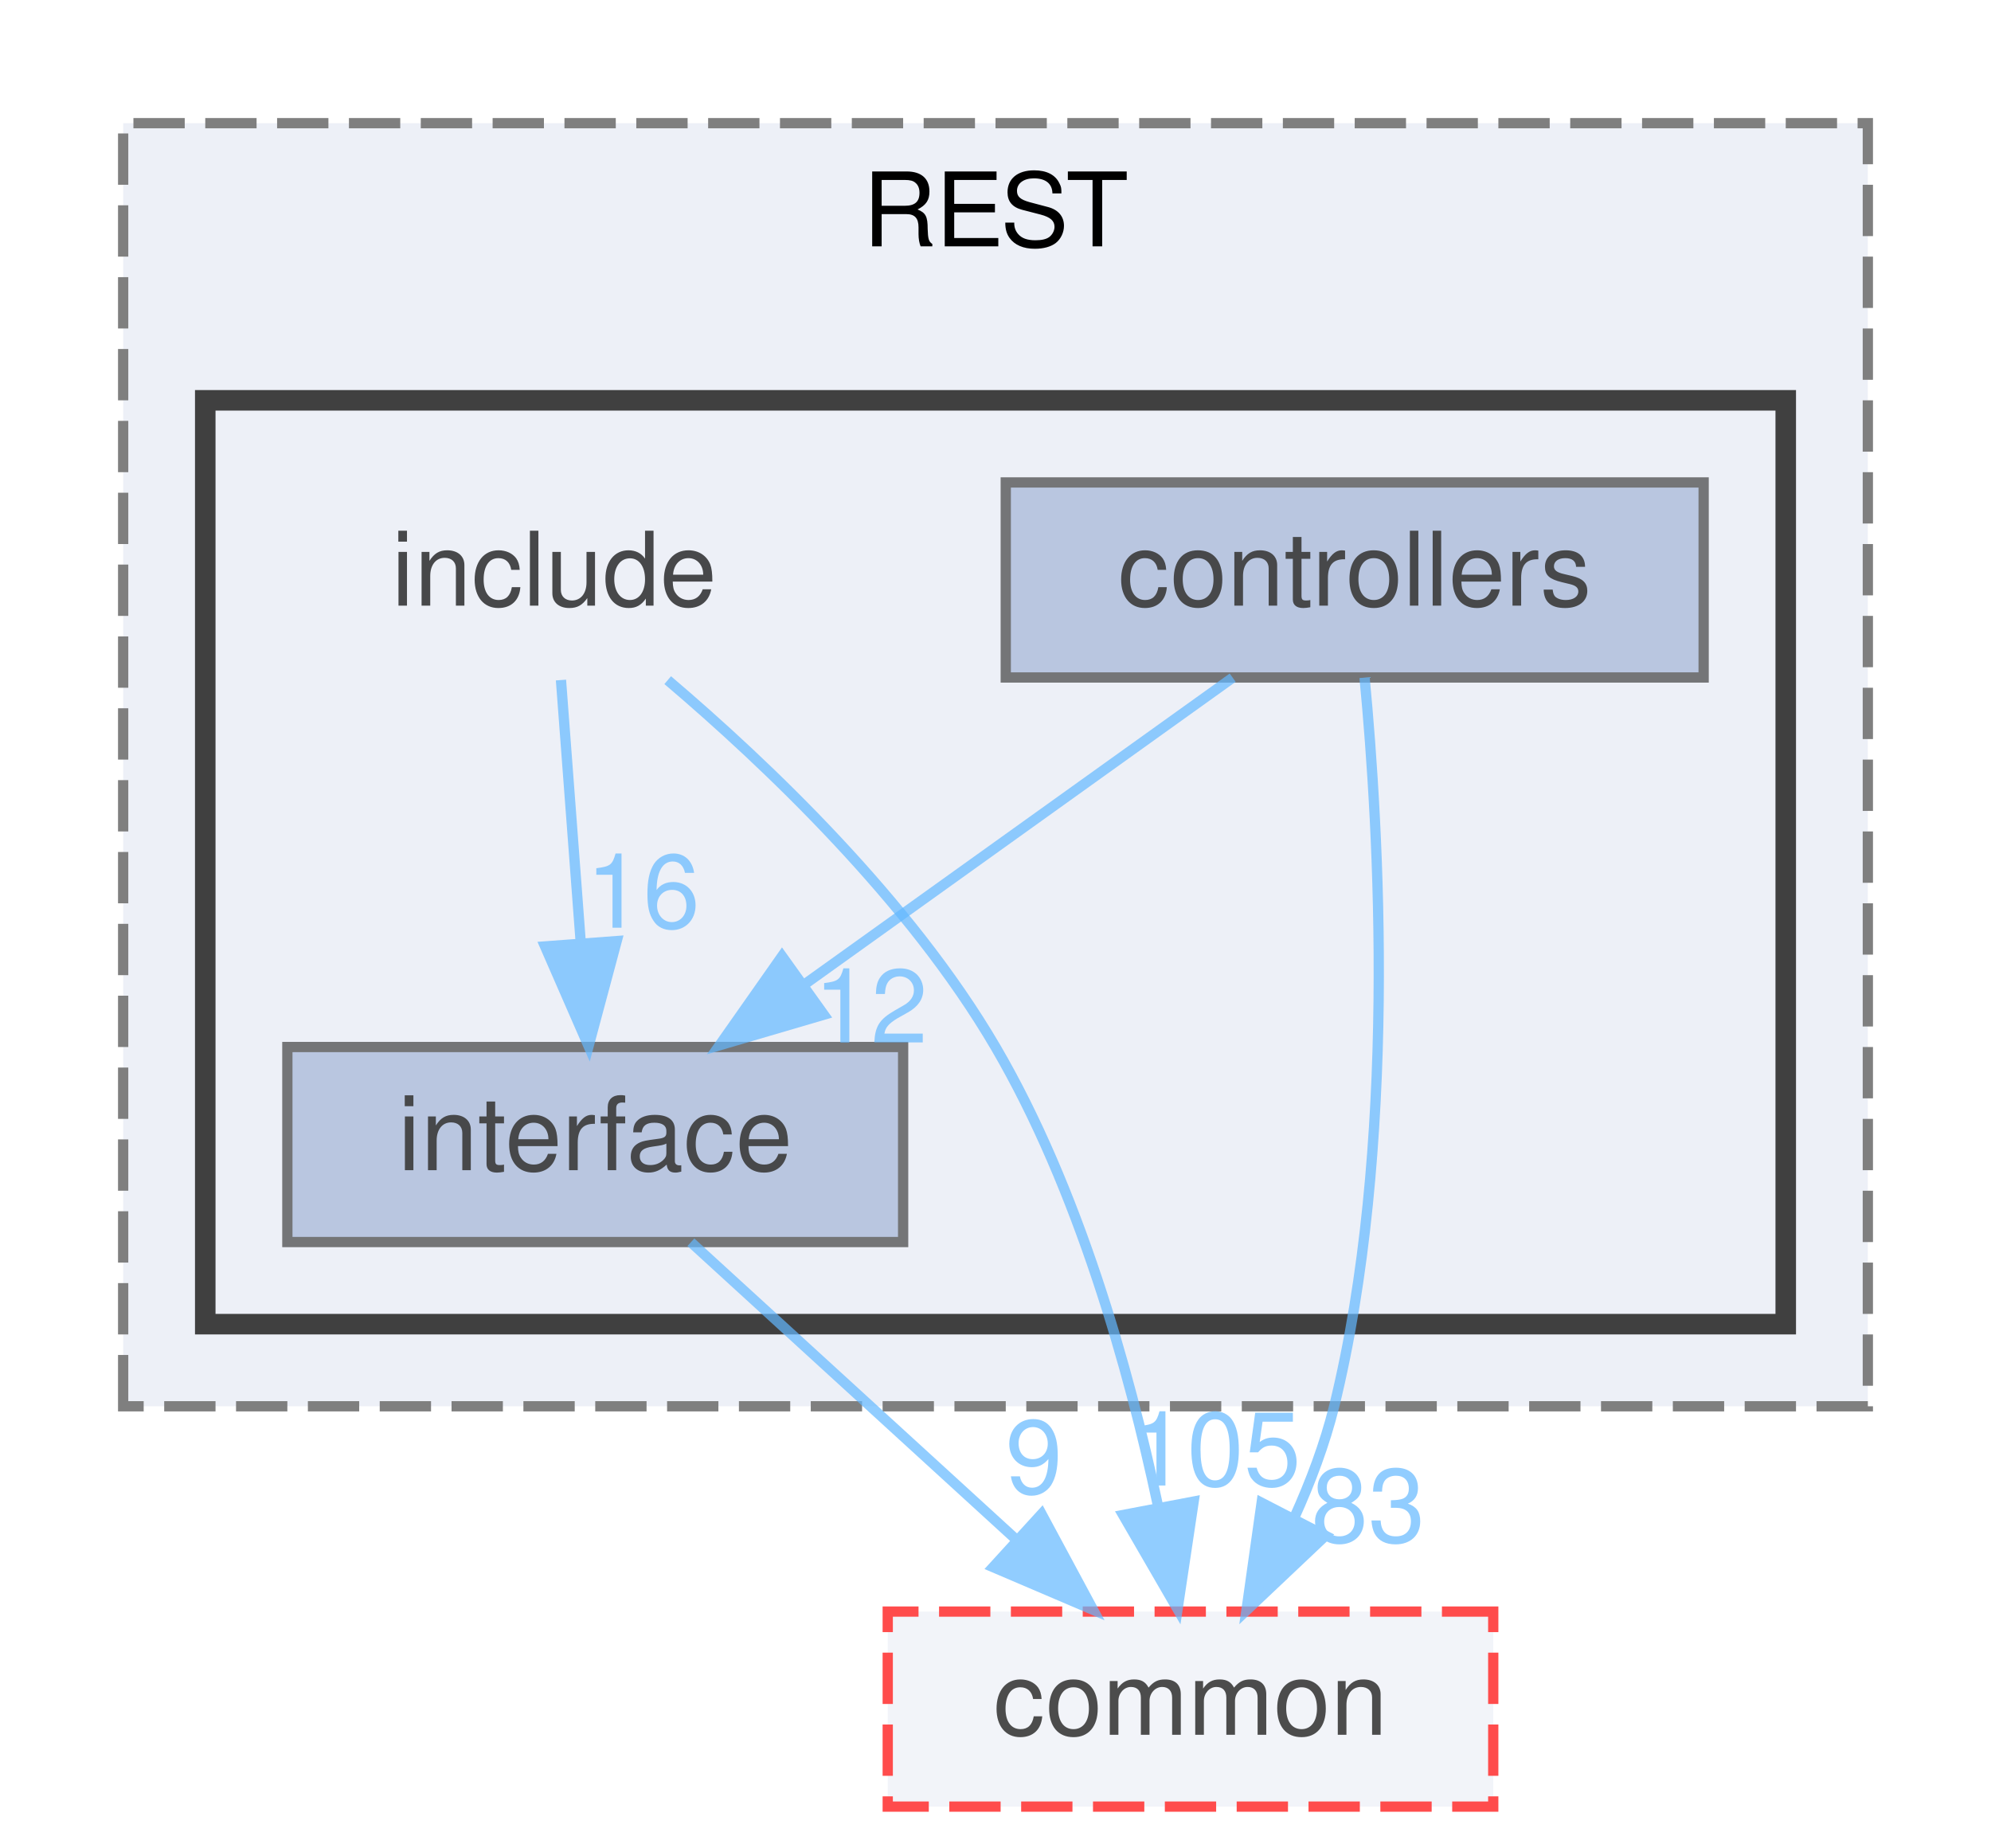
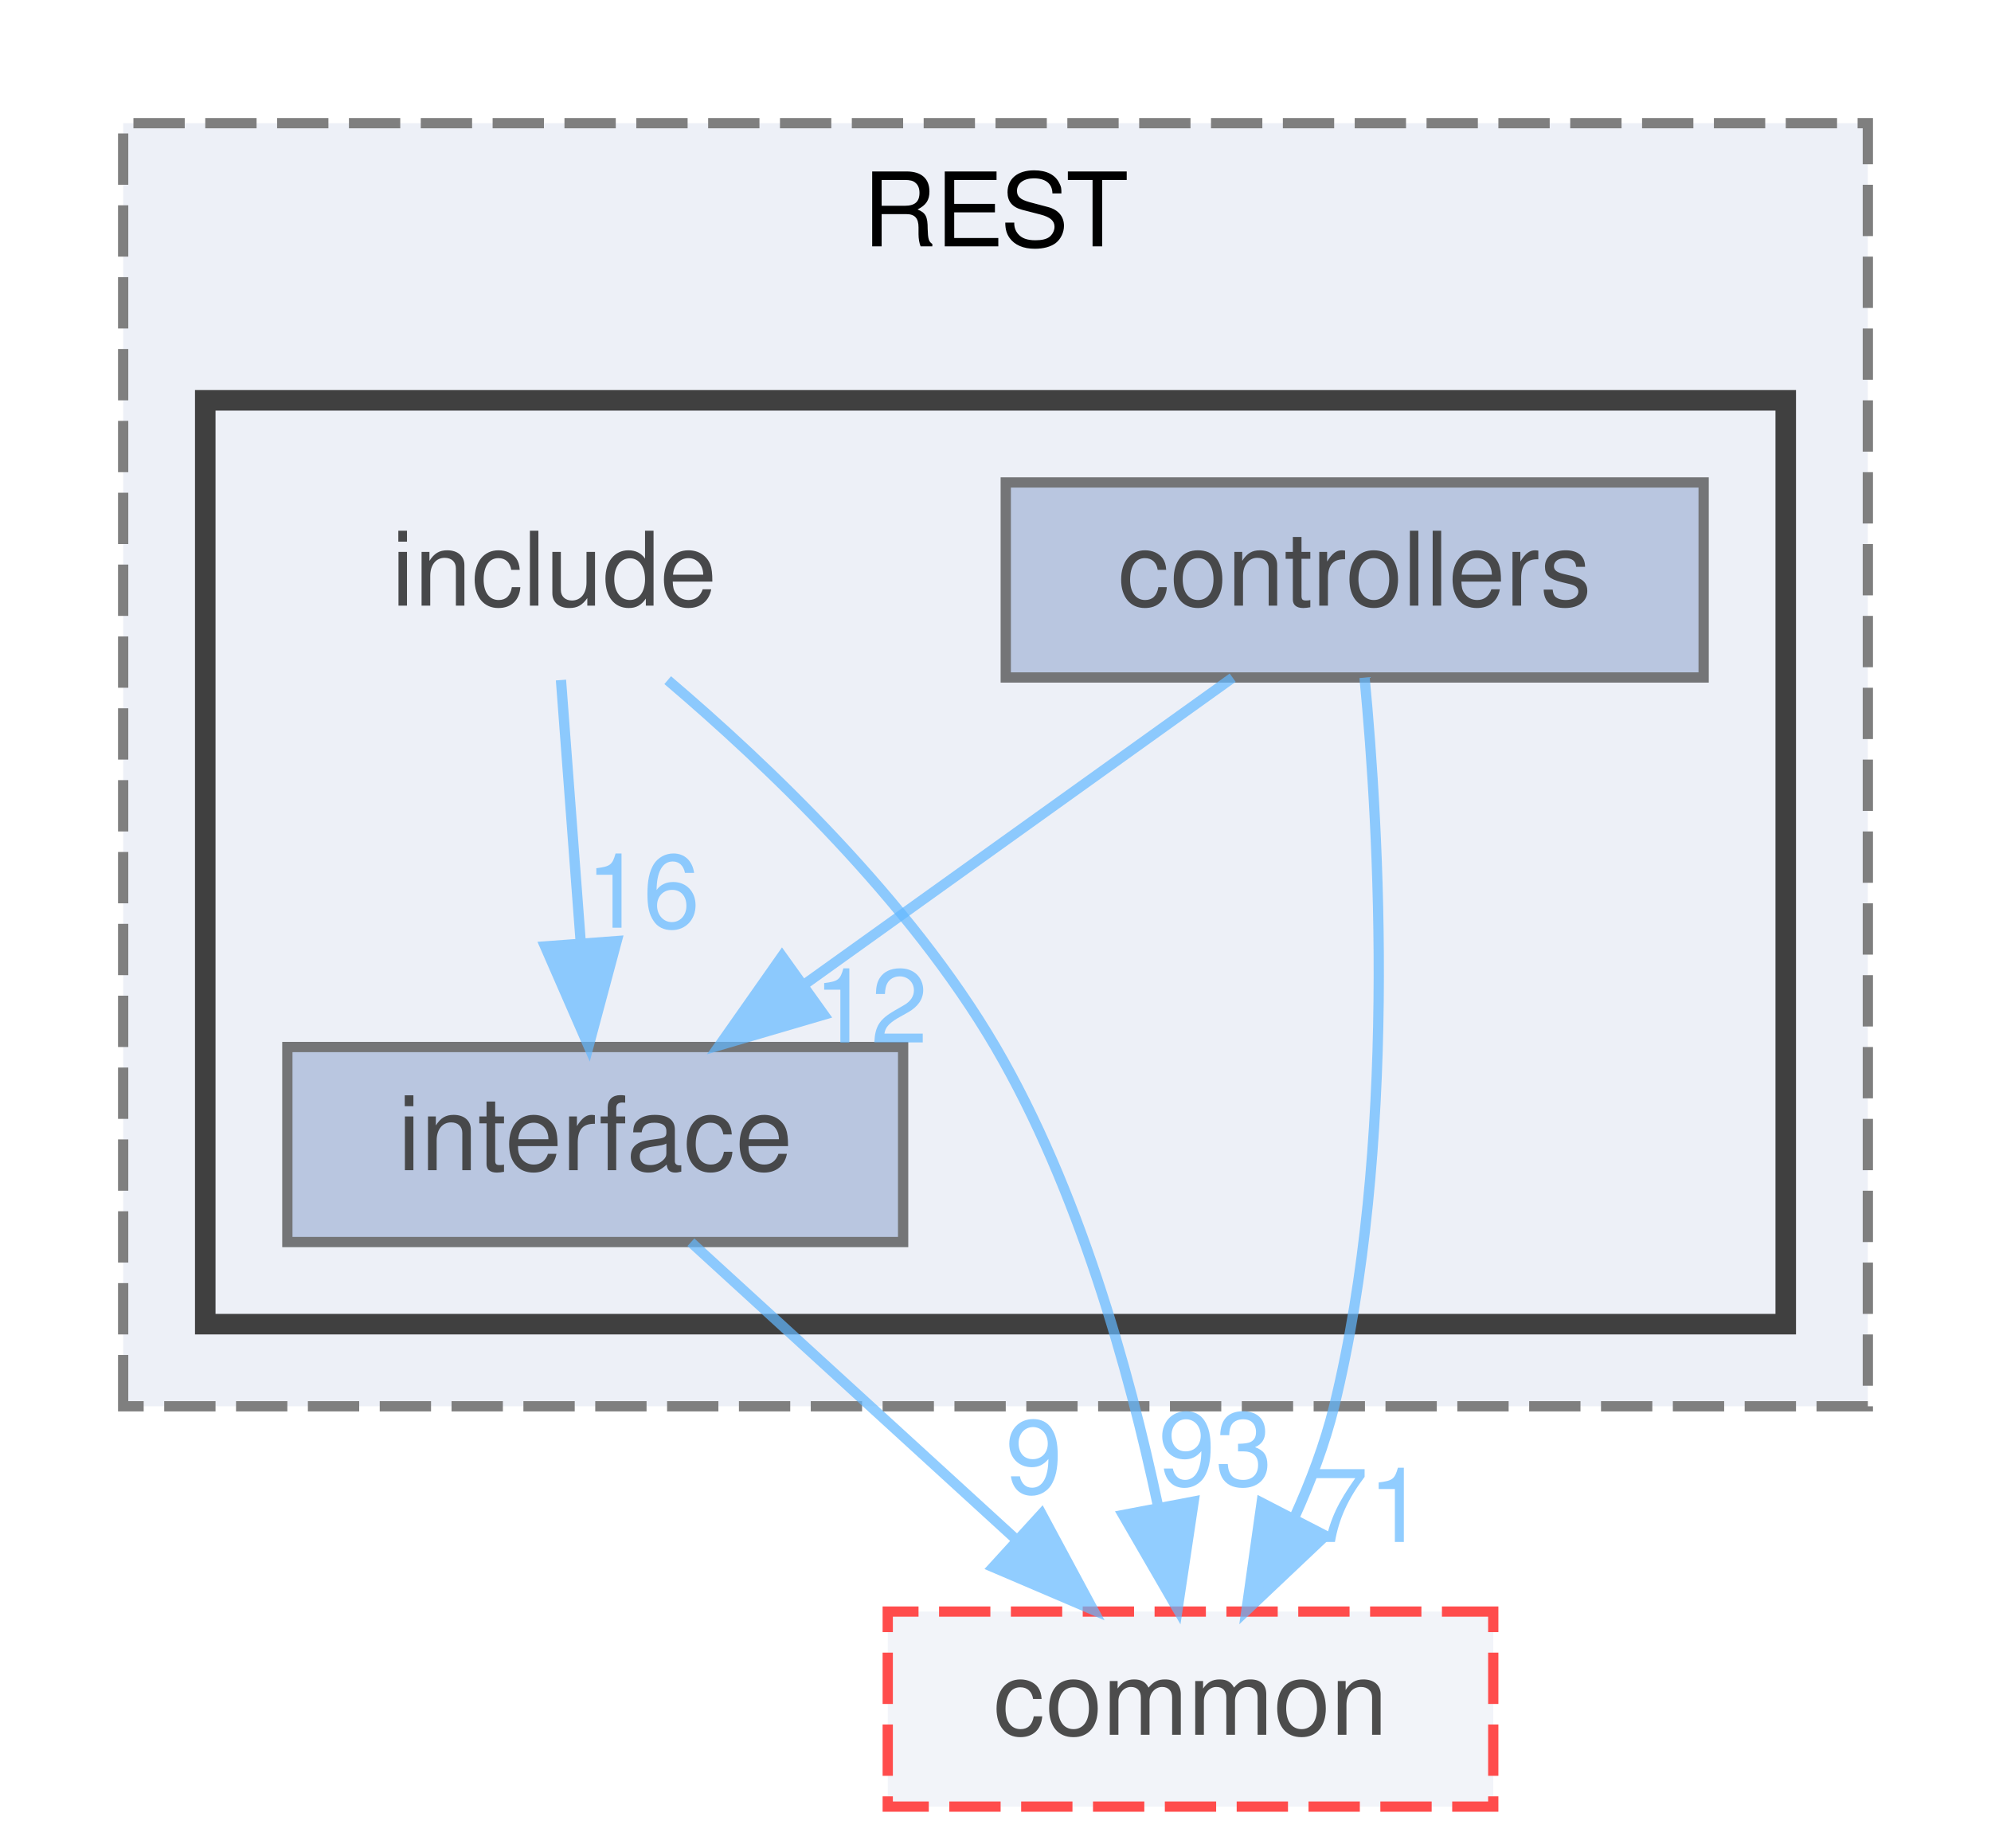
<svg xmlns="http://www.w3.org/2000/svg" xmlns:xlink="http://www.w3.org/1999/xlink" width="194pt" height="180pt" viewBox="0.00 0.00 194.00 180.00">
  <svg id="main" version="1.1" xml:space="preserve">
    <style type="text/css">
.node, .edge {opacity: 0.7;}
.node.selected, .edge.selected {opacity: 1;}
.edge:hover path { stroke: red; }
.edge:hover polygon { stroke: red; fill: red; }
</style>
    <svg id="graph" class="graph">
      <g id="graph0" class="graph" transform="scale(1 1) rotate(0) translate(4 176)">
        <g id="clust1" class="cluster">
          <g id="a_clust1">
            <a xlink:href="dir_499586737141bee5d3e434e54e79097b.html" target="_top" xlink:title="REST">
              <polygon fill="#edf0f7" stroke="#7f7f7f" stroke-dasharray="5,2" points="8,-39 8,-164 178,-164 178,-39 8,-39" />
              <text text-anchor="middle" x="93" y="-152" font-family="Helvetica,sans-Serif" font-size="10.00">REST</text>
            </a>
          </g>
        </g>
        <g id="clust2" class="cluster">
          <g id="a_clust2">
            <a xlink:href="dir_289adc1deaefeb3f2303b552e7e77922.html" target="_top">
              <polygon fill="#edf0f7" stroke="#404040" stroke-width="2" points="16,-47 16,-137 170,-137 170,-47 16,-47" />
            </a>
          </g>
        </g>
        <g id="node1" class="node">
          <text text-anchor="middle" x="50" y="-117" font-family="Helvetica,sans-Serif" font-size="10.00">include</text>
        </g>
        <g id="node3" class="node">
          <g id="a_node3">
            <a xlink:href="dir_1df3d5d21152550c6725e433ad08eccb.html" target="_top" xlink:title="interface">
              <polygon fill="#a2b4d6" stroke="#404040" points="84,-74 24,-74 24,-55 84,-55 84,-74" />
              <text text-anchor="middle" x="54" y="-62" font-family="Helvetica,sans-Serif" font-size="10.00">interface</text>
            </a>
          </g>
        </g>
        <g id="edge1" class="edge">
          <g id="a_edge1">
            <a xlink:href="dir_000009_000011.html" target="_top">
              <path fill="none" stroke="#63b8ff" d="M50.66,-109.75C51.18,-102.8 51.94,-92.85 52.59,-84.13" />
              <polygon fill="#63b8ff" stroke="#63b8ff" points="56.09,-84.32 53.35,-74.09 49.11,-83.8 56.09,-84.32" />
            </a>
          </g>
          <g id="a_edge1-headlabel">
            <a xlink:href="dir_000009_000011.html" target="_top" xlink:title="16">
              <text text-anchor="middle" x="58.65" y="-85.62" font-family="Helvetica,sans-Serif" font-size="10.00" fill="#63b8ff">16</text>
            </a>
          </g>
        </g>
        <g id="node4" class="node">
          <g id="a_node4">
            <a xlink:href="dir_6b87f921a51f760acf501150831df4b5.html" target="_top" xlink:title="common">
              <polygon fill="#edf0f7" stroke="red" stroke-dasharray="5,2" points="141.5,-19 82.5,-19 82.5,0 141.5,0 141.5,-19" />
              <text text-anchor="middle" x="112" y="-7" font-family="Helvetica,sans-Serif" font-size="10.00">common</text>
            </a>
          </g>
        </g>
        <g id="edge2" class="edge">
          <g id="a_edge2">
            <a xlink:href="dir_000009_000000.html" target="_top">
              <path fill="none" stroke="#63b8ff" d="M61.06,-109.74C70.78,-101.48 84.64,-88.28 93,-74 101.09,-60.17 106,-42.61 108.8,-29.45" />
              <polygon fill="#63b8ff" stroke="#63b8ff" points="112.31,-29.72 110.74,-19.24 105.43,-28.41 112.31,-29.72" />
            </a>
          </g>
          <g id="a_edge2-headlabel">
-             <a xlink:href="dir_000009_000000.html" target="_top" xlink:title="105">
-               <text text-anchor="middle" x="114.43" y="-31.28" font-family="Helvetica,sans-Serif" font-size="10.00" fill="#63b8ff">105</text>
+             <a xlink:href="dir_000009_000000.html" target="_top" xlink:title="93">
+               <text text-anchor="middle" x="114.43" y="-31.28" font-family="Helvetica,sans-Serif" font-size="10.00" fill="#63b8ff">93</text>
            </a>
          </g>
        </g>
        <g id="node2" class="node">
          <g id="a_node2">
            <a xlink:href="dir_b53d663f71ce77f01593ad051de20c34.html" target="_top" xlink:title="controllers">
              <polygon fill="#a2b4d6" stroke="#404040" points="162,-129 94,-129 94,-110 162,-110 162,-129" />
              <text text-anchor="middle" x="128" y="-117" font-family="Helvetica,sans-Serif" font-size="10.00">controllers</text>
            </a>
          </g>
        </g>
        <g id="edge3" class="edge">
          <g id="a_edge3">
            <a xlink:href="dir_000003_000011.html" target="_top">
              <path fill="none" stroke="#63b8ff" d="M116.11,-109.98C104.85,-101.92 87.71,-89.65 74.29,-80.03" />
              <polygon fill="#63b8ff" stroke="#63b8ff" points="76.27,-77.15 66.11,-74.17 72.2,-82.84 76.27,-77.15" />
            </a>
          </g>
          <g id="a_edge3-headlabel">
            <a xlink:href="dir_000003_000011.html" target="_top" xlink:title="12">
              <text text-anchor="middle" x="80.85" y="-74.43" font-family="Helvetica,sans-Serif" font-size="10.00" fill="#63b8ff">12</text>
            </a>
          </g>
        </g>
        <g id="edge4" class="edge">
          <g id="a_edge4">
            <a xlink:href="dir_000003_000000.html" target="_top">
              <path fill="none" stroke="#63b8ff" d="M128.96,-109.99C130.37,-95.27 132.19,-64.21 126,-39 125.1,-35.36 123.7,-31.64 122.11,-28.14" />
              <polygon fill="#63b8ff" stroke="#63b8ff" points="125.15,-26.39 117.45,-19.11 118.93,-29.6 125.15,-26.39" />
            </a>
          </g>
          <g id="a_edge4-headlabel">
-             <a xlink:href="dir_000003_000000.html" target="_top" xlink:title="83">
-               <text text-anchor="middle" x="129.32" y="-25.78" font-family="Helvetica,sans-Serif" font-size="10.00" fill="#63b8ff">83</text>
+             <a xlink:href="dir_000003_000000.html" target="_top" xlink:title="71">
+               <text text-anchor="middle" x="129.32" y="-25.78" font-family="Helvetica,sans-Serif" font-size="10.00" fill="#63b8ff">71</text>
            </a>
          </g>
        </g>
        <g id="edge5" class="edge">
          <g id="a_edge5">
            <a xlink:href="dir_000011_000000.html" target="_top">
              <path fill="none" stroke="#63b8ff" d="M63.32,-54.98C71.81,-47.23 84.56,-35.58 94.88,-26.14" />
              <polygon fill="#63b8ff" stroke="#63b8ff" points="97.49,-28.5 102.51,-19.17 92.77,-23.33 97.49,-28.5" />
            </a>
          </g>
          <g id="a_edge5-headlabel">
            <a xlink:href="dir_000011_000000.html" target="_top" xlink:title="9">
              <text text-anchor="middle" x="96.75" y="-30.52" font-family="Helvetica,sans-Serif" font-size="10.00" fill="#63b8ff">9</text>
            </a>
          </g>
        </g>
      </g>
    </svg>
  </svg>
  <style type="text/css">

[data-mouse-over-selected='false'] { opacity: 0.7; }
[data-mouse-over-selected='true']  { opacity: 1.0; }

</style>
</svg>
